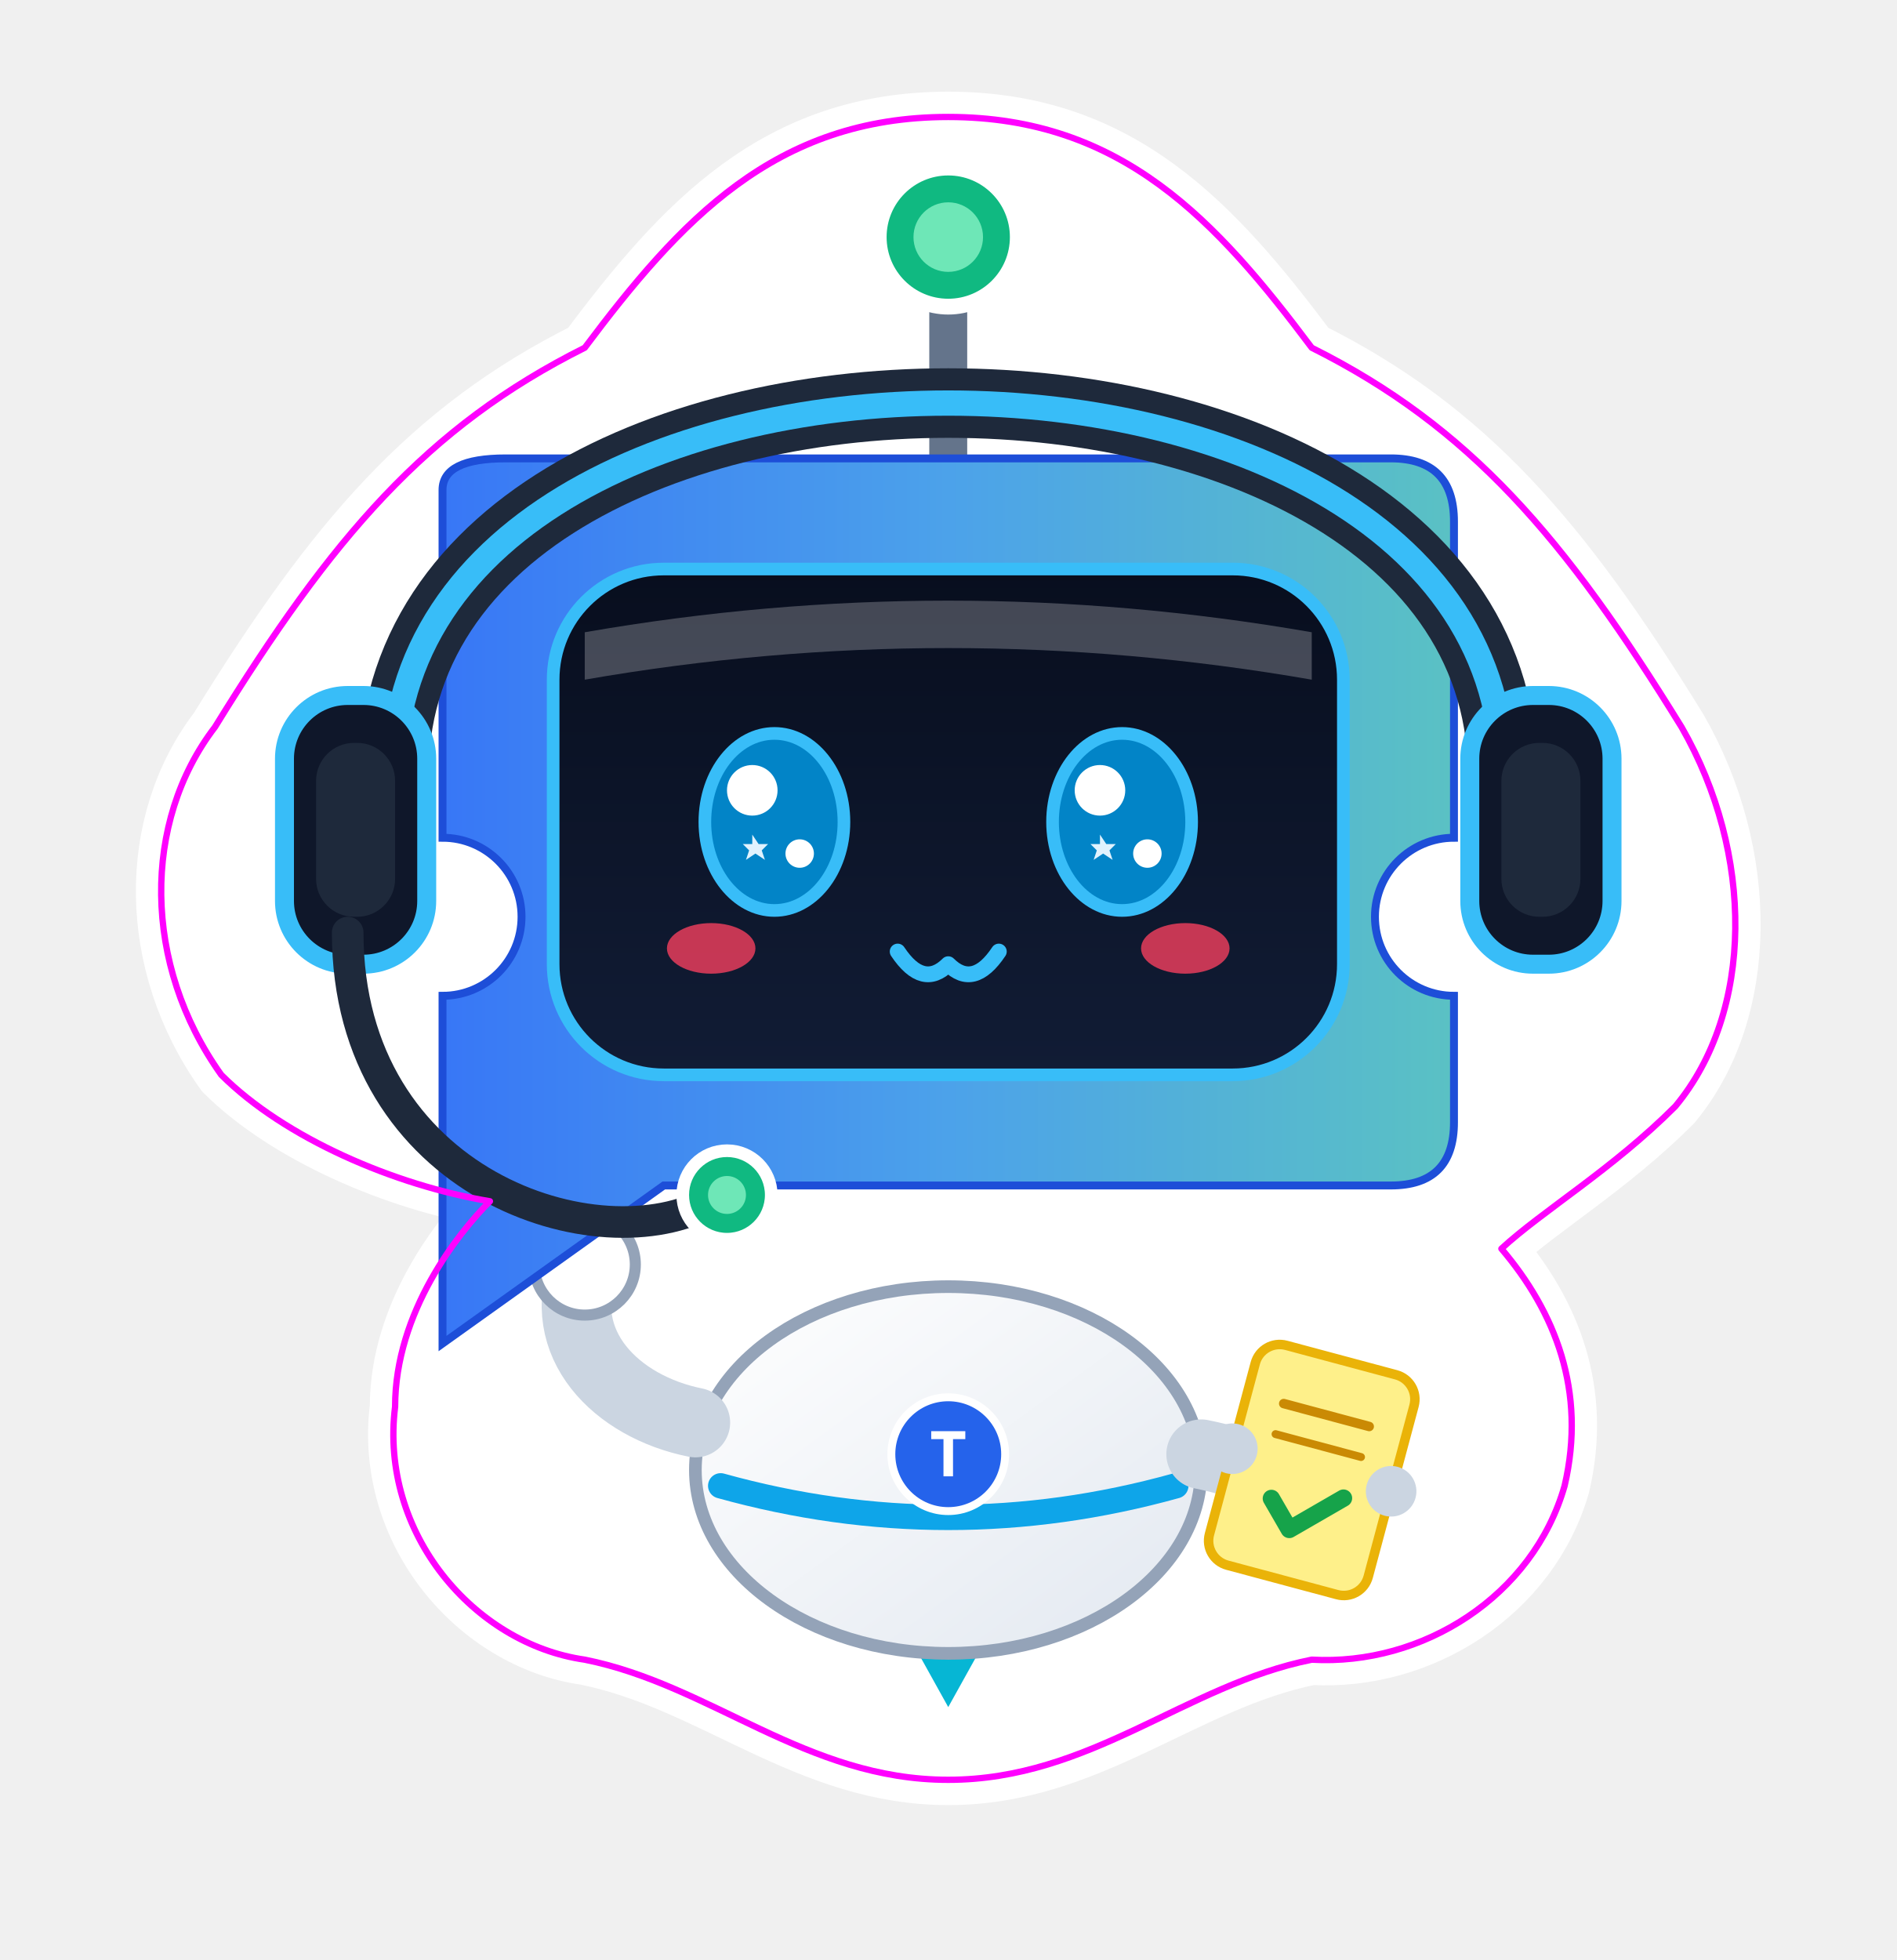
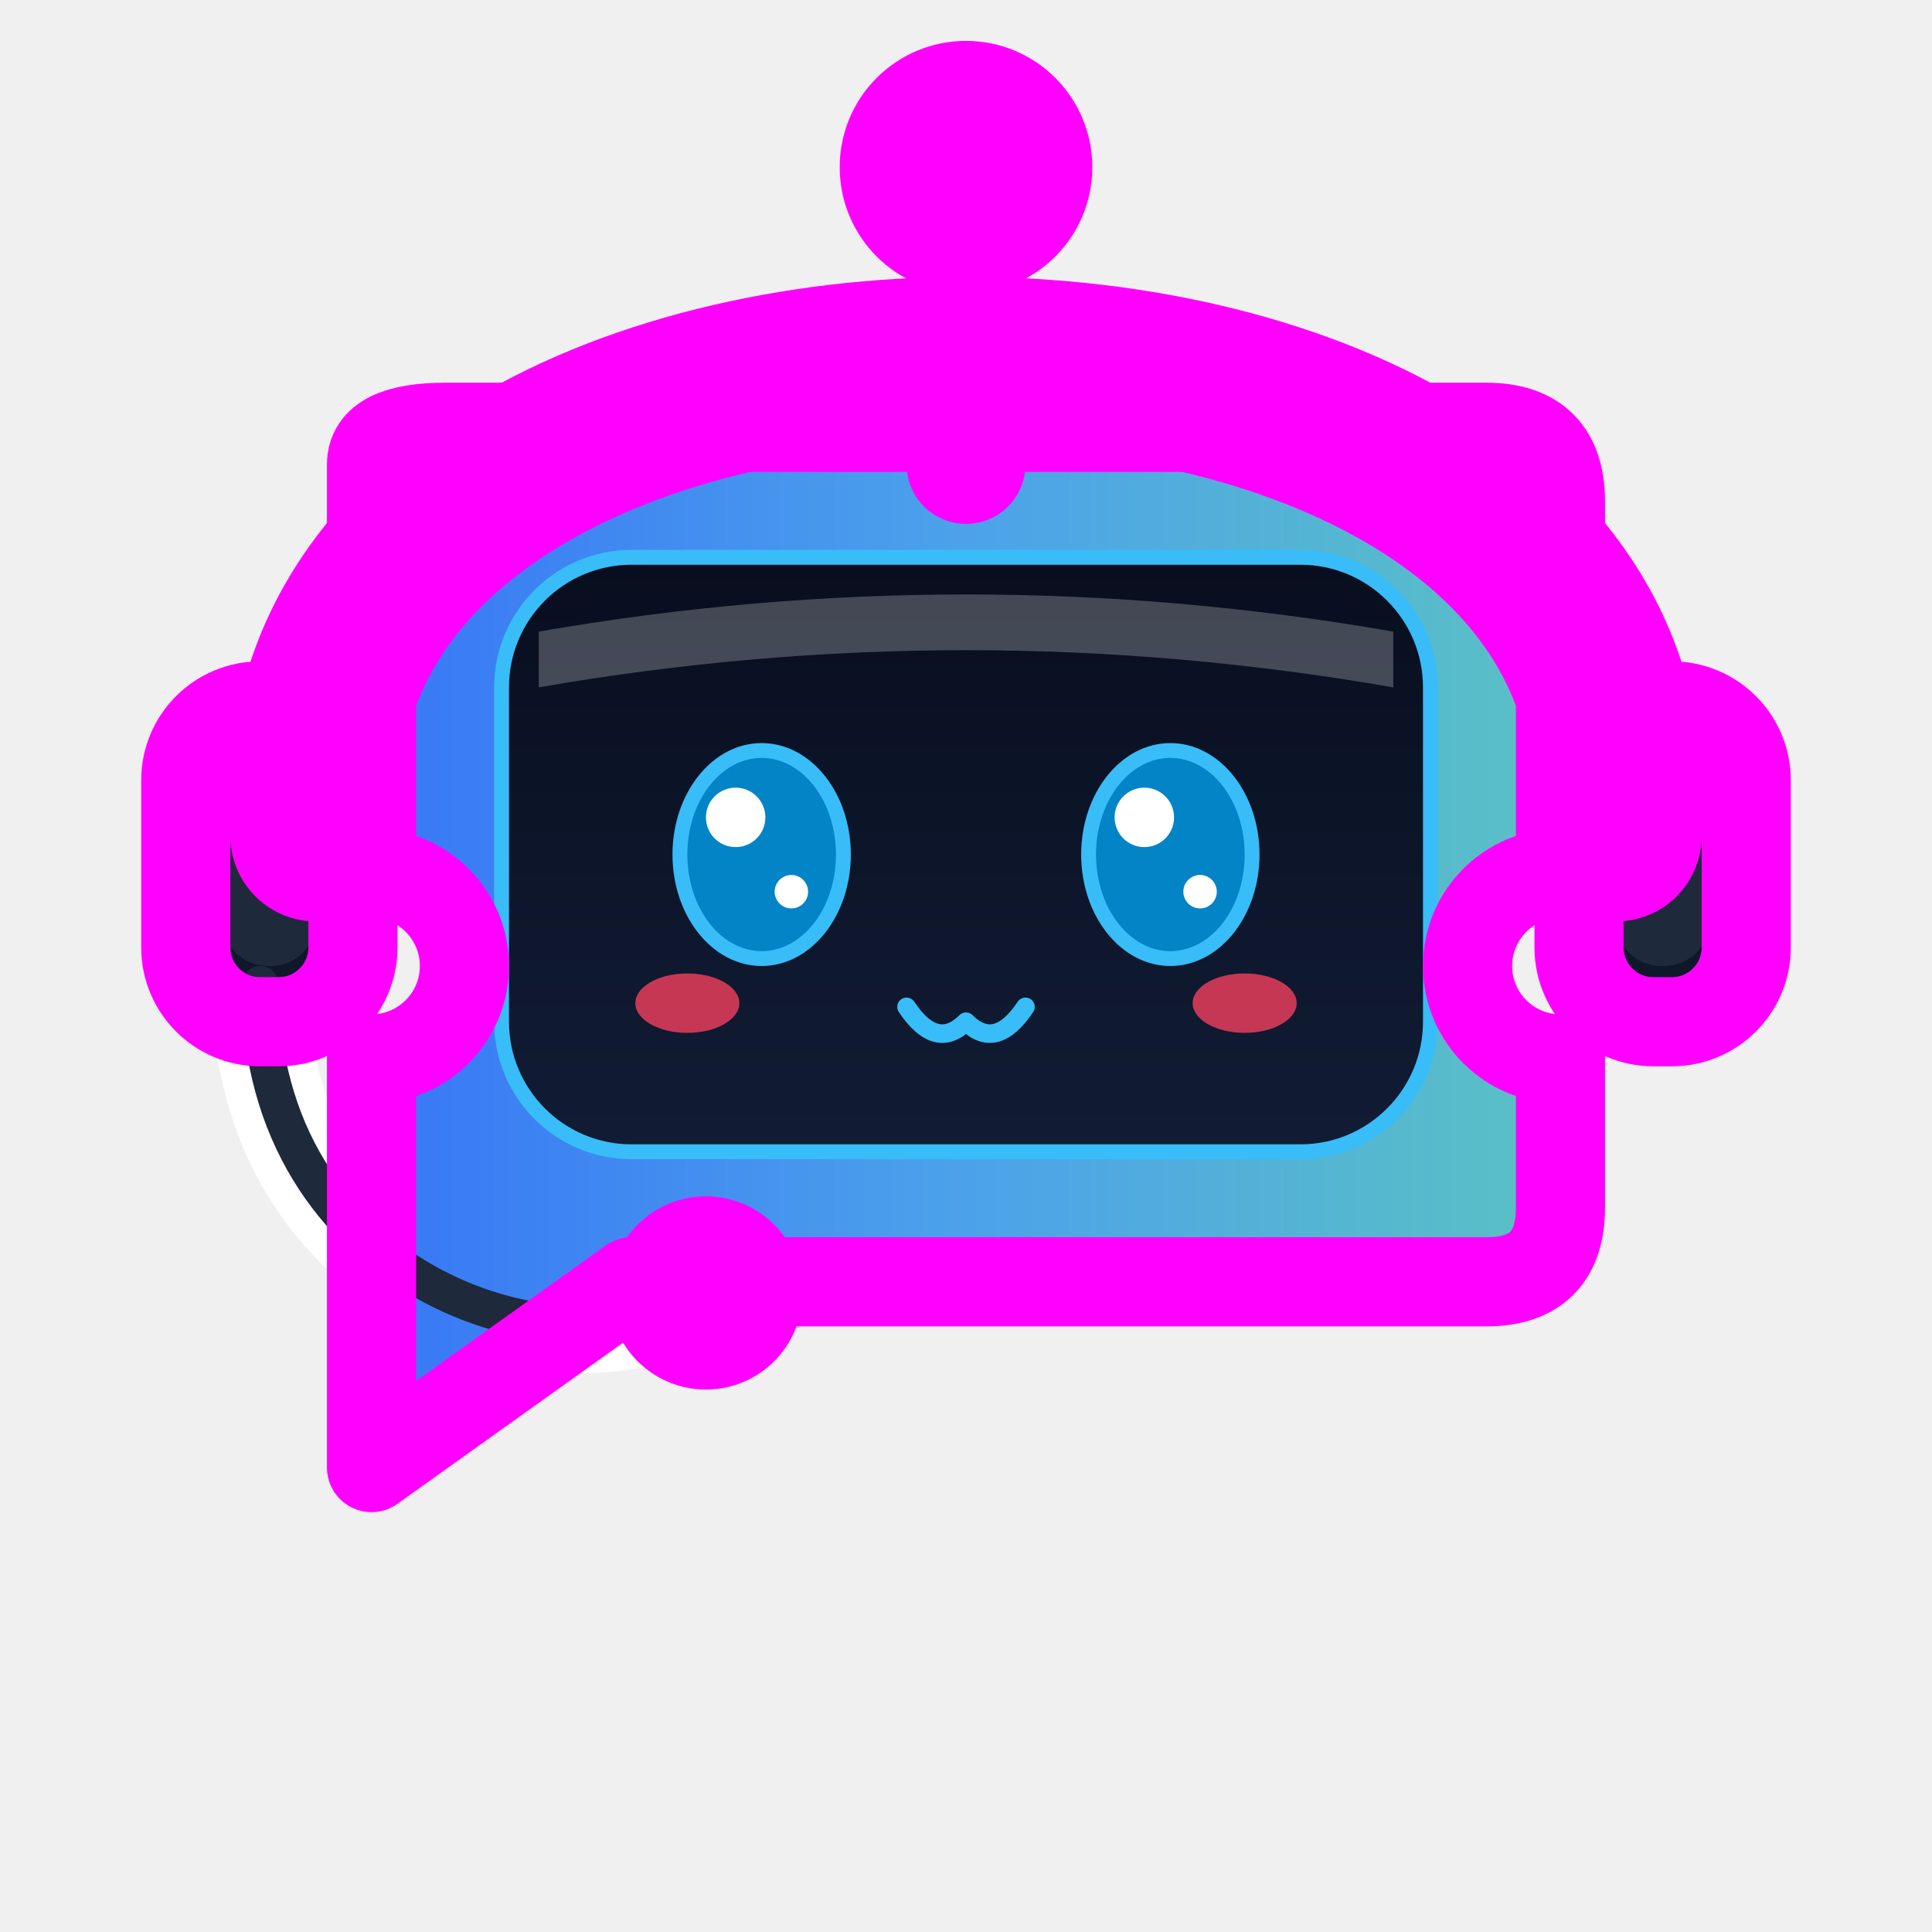
- <svg xmlns="http://www.w3.org/2000/svg" viewBox="0 0 600 620" width="600" height="620">
+ <svg xmlns="http://www.w3.org/2000/svg" viewBox="0 0 520 520" width="520" height="520">
  <defs>
    <linearGradient id="headGrad" x1="0%" y1="0%" x2="100%" y2="0%">
      <stop offset="0%" stop-color="#3877F6" />
      <stop offset="50%" stop-color="#4CA2EA" />
      <stop offset="100%" stop-color="#5AC1C4" />
    </linearGradient>
    <linearGradient id="screenGrad" x1="0%" y1="0%" x2="0%" y2="100%">
      <stop offset="0%" stop-color="#080E1E" />
      <stop offset="100%" stop-color="#111C35" />
    </linearGradient>
-     <linearGradient id="bodyGrad" x1="0%" y1="0%" x2="100%" y2="100%">
-       <stop offset="0%" stop-color="#FFFFFF" />
-       <stop offset="100%" stop-color="#E2E8F0" />
-     </linearGradient>
  </defs>
-   <g id="Artwork" transform="translate(300, 305)">
-     <path id="WhiteBorder" d="   M 0 -268   C 55 -268, 85 -235, 115 -195   C 165 -170, 195 -135, 232 -75   C 255 -35, 255 15, 230 45   C 210 65, 188 78, 175 90   C 192 110, 202 135, 195 165   C 185 200, 150 222, 115 220   C 75 228, 45 258, 0 258   C -45 258, -75 228, -115 220   C -150 215, -180 180, -175 140   C -175 110, -155 85, -145 75   C -175 70, -210 55, -230 35   C -255 0, -255 -45, -232 -75   C -195 -135, -165 -170, -115 -195   C -85 -235, -55 -268, 0 -268   Z " fill="#FFFFFF" stroke="#FFFFFF" stroke-width="16" stroke-linejoin="round" stroke-linecap="round" />
+   <g id="Artwork" transform="translate(260, 275)">
+     <g id="WhiteBorder" fill="#FFFFFF" stroke="#FFFFFF" stroke-linejoin="round" stroke-linecap="round">
+       <circle cx="0" cy="-230" r="22" stroke-width="24" />
+       <line x1="0" y1="-150" x2="0" y2="-230" stroke-width="32" />
+       <path d="M -175 -50 C -190 -220, 190 -220, 175 -50" fill="none" stroke-width="46" />
+       <rect x="-210" y="-85" width="45" height="85" rx="20" stroke-width="24" />
+       <rect x="165" y="-85" width="45" height="85" rx="20" stroke-width="24" />
+       <path d="M -160 -150 Q -160 -160, -140 -160 L 140 -160 Q 160 -160, 160 -140 L 160 -40 A 25 25 0 0 0 160 10 L 160 50 Q 160 70, 140 70 L -90 70 L -160 120 L -160 10 A 25 25 0 0 0 -160 -40 Z" stroke-width="24" />
+       <path d="M -190 -10 C -190 70, -110 95, -75 75" fill="none" stroke-width="26" />
+       <circle cx="-70" cy="73" r="14" stroke-width="24" />
+     </g>
    <path d="M 0 -150 L 0 -220" stroke="#64748B" stroke-width="12" stroke-linecap="round" />
    <circle cx="0" cy="-230" r="22" fill="#10B981" stroke="#FFFFFF" stroke-width="5" />
    <circle cx="0" cy="-230" r="11" fill="#6EE7B7" />
-     <g transform="translate(0, 140)">
-       <polygon points="-25,50 25,50 0,95" fill="#06B6D4" />
-       <polygon points="-15,50 15,50 0,80" fill="#FFFFFF" />
-       <ellipse cx="0" cy="20" rx="80" ry="58" fill="url(#bodyGrad)" stroke="#94A3B8" stroke-width="4" />
-       <path d="M -72 25 Q 0 45 72 25" fill="none" stroke="#0EA5E9" stroke-width="8" stroke-linecap="round" />
-       <circle cx="0" cy="15" r="18" fill="#2563EB" stroke="#FFFFFF" stroke-width="2.5" />
-       <text x="0" y="22" font-family="'Noto Sans', system-ui, sans-serif" font-size="20" font-weight="900" fill="#FFFFFF" text-anchor="middle">T</text>
-       <g transform="translate(-80, -5)">
-         <path d="M 0 10 C -25 5, -45 -15, -35 -40" fill="none" stroke="#CBD5E1" stroke-width="22" stroke-linecap="round" />
-         <circle cx="-35" cy="-40" r="16" fill="#FFFFFF" stroke="#94A3B8" stroke-width="3.5" />
-       </g>
-       <g transform="translate(80, 5)">
-         <path d="M 0 10 C 25 15, 35 25, 30 40" fill="none" stroke="#CBD5E1" stroke-width="22" stroke-linecap="round" />
-         <g transform="translate(35, 15) rotate(15)">
-           <rect x="-26" y="-36" width="52" height="72" rx="8" fill="#FEF08A" stroke="#EAB308" stroke-width="3" />
-           <circle cx="-26" cy="0" r="8" fill="#CBD5E1" />
-           <circle cx="26" cy="0" r="8" fill="#CBD5E1" />
-           <line x1="-14" y1="-18" x2="14" y2="-18" stroke="#CA8A04" stroke-width="3" stroke-linecap="round" />
-           <line x1="-14" y1="-8" x2="14" y2="-8" stroke="#CA8A04" stroke-width="2.5" stroke-linecap="round" />
-           <path d="M -10 12 L -2 20 L 12 6" fill="none" stroke="#16A34A" stroke-width="5.5" stroke-linecap="round" stroke-linejoin="round" />
-         </g>
-       </g>
+     <path d="M -160 -150 Q -160 -160, -140 -160 L 140 -160 Q 160 -160, 160 -140 L 160 -40 A 25 25 0 0 0 160 10 L 160 50 Q 160 70, 140 70 L -90 70 L -160 120 L -160 10 A 25 25 0 0 0 -160 -40 Z" fill="url(#headGrad)" stroke="#1D4ED8" stroke-width="2.5" />
+     <rect x="-125" y="-125" width="250" height="160" rx="35" fill="url(#screenGrad)" stroke="#38BDF8" stroke-width="4" />
+     <path d="M -115 -105 Q 0 -125 115 -105 L 115 -90 Q 0 -110 -115 -90 Z" fill="#FFFFFF" opacity="0.24" />
+     <g transform="translate(-55, -45)">
+       <ellipse cx="0" cy="0" rx="24" ry="30" fill="#38BDF8" />
+       <ellipse cx="0" cy="0" rx="20" ry="26" fill="#0284C7" />
+       <circle cx="-7" cy="-10" r="8" fill="#FFFFFF" />
+       <circle cx="8" cy="10" r="4.5" fill="#FFFFFF" />
    </g>
-     <g>
-       <path d="M -160 -150 Q -160 -160, -140 -160 L 140 -160 Q 160 -160, 160 -140 L 160 -40 A 25 25 0 0 0 160 10 L 160 50 Q 160 70, 140 70 L -90 70 L -160 120 L -160 10 A 25 25 0 0 0 -160 -40 Z" fill="url(#headGrad)" stroke="#1D4ED8" stroke-width="2.5" />
-       <rect x="-125" y="-125" width="250" height="160" rx="35" fill="url(#screenGrad)" stroke="#38BDF8" stroke-width="4" />
-       <path d="M -115 -105 Q 0 -125 115 -105 L 115 -90 Q 0 -110 -115 -90 Z" fill="#FFFFFF" opacity="0.24" />
-       <g transform="translate(-55, -45)">
-         <ellipse cx="0" cy="0" rx="24" ry="30" fill="#38BDF8" />
-         <ellipse cx="0" cy="0" rx="20" ry="26" fill="#0284C7" />
-         <circle cx="-7" cy="-10" r="8" fill="#FFFFFF" />
-         <circle cx="8" cy="10" r="4.5" fill="#FFFFFF" />
-         <polygon points="-7,4 -5,7 -2,7 -4,9 -3,12 -6,10 -9,12 -8,9 -10,7 -7,7" fill="#E0F2FE" />
-       </g>
-       <g transform="translate(55, -45)">
-         <ellipse cx="0" cy="0" rx="24" ry="30" fill="#38BDF8" />
-         <ellipse cx="0" cy="0" rx="20" ry="26" fill="#0284C7" />
-         <circle cx="-7" cy="-10" r="8" fill="#FFFFFF" />
-         <circle cx="8" cy="10" r="4.5" fill="#FFFFFF" />
-         <polygon points="-7,4 -5,7 -2,7 -4,9 -3,12 -6,10 -9,12 -8,9 -10,7 -7,7" fill="#E0F2FE" />
-       </g>
-       <ellipse cx="-75" cy="-5" rx="14" ry="8" fill="#F43F5E" opacity="0.8" />
-       <ellipse cx="75" cy="-5" rx="14" ry="8" fill="#F43F5E" opacity="0.8" />
-       <path d="M -16 -4 Q -8 8 0 0 Q 8 8 16 -4" fill="none" stroke="#38BDF8" stroke-width="5" stroke-linecap="round" stroke-linejoin="round" />
+     <g transform="translate(55, -45)">
+       <ellipse cx="0" cy="0" rx="24" ry="30" fill="#38BDF8" />
+       <ellipse cx="0" cy="0" rx="20" ry="26" fill="#0284C7" />
+       <circle cx="-7" cy="-10" r="8" fill="#FFFFFF" />
+       <circle cx="8" cy="10" r="4.5" fill="#FFFFFF" />
    </g>
+     <ellipse cx="-75" cy="-5" rx="14" ry="8" fill="#F43F5E" opacity="0.8" />
+     <ellipse cx="75" cy="-5" rx="14" ry="8" fill="#F43F5E" opacity="0.8" />
+     <path d="M -16 -4 Q -8 8 0 0 Q 8 8 16 -4" fill="none" stroke="#38BDF8" stroke-width="5" stroke-linecap="round" stroke-linejoin="round" />
    <path d="M -175 -50 C -190 -220, 190 -220, 175 -50" fill="none" stroke="#1E293B" stroke-width="22" stroke-linecap="round" />
    <path d="M -175 -50 C -190 -220, 190 -220, 175 -50" fill="none" stroke="#38BDF8" stroke-width="8" stroke-linecap="round" />
    <rect x="-210" y="-85" width="45" height="85" rx="20" fill="#0F172A" stroke="#38BDF8" stroke-width="6" />
    <rect x="-200" y="-70" width="25" height="55" rx="12" fill="#1E293B" />
    <rect x="165" y="-85" width="45" height="85" rx="20" fill="#0F172A" stroke="#38BDF8" stroke-width="6" />
    <rect x="175" y="-70" width="25" height="55" rx="12" fill="#1E293B" />
    <path d="M -190 -10 C -190 70, -110 95, -75 75" fill="none" stroke="#1E293B" stroke-width="10" stroke-linecap="round" />
    <circle cx="-70" cy="73" r="14" fill="#10B981" stroke="#FFFFFF" stroke-width="4" />
-     <circle cx="-70" cy="73" r="6" fill="#6EE7B7" />
  </g>
-   <g id="CutContour" transform="translate(300, 305)">
-     <path d="   M 0 -268   C 55 -268, 85 -235, 115 -195   C 165 -170, 195 -135, 232 -75   C 255 -35, 255 15, 230 45   C 210 65, 188 78, 175 90   C 192 110, 202 135, 195 165   C 185 200, 150 222, 115 220   C 75 228, 45 258, 0 258   C -45 258, -75 228, -115 220   C -150 215, -180 180, -175 140   C -175 110, -155 85, -145 75   C -175 70, -210 55, -230 35   C -255 0, -255 -45, -232 -75   C -195 -135, -165 -170, -115 -195   C -85 -235, -55 -268, 0 -268   Z " fill="none" stroke="#FF00FF" stroke-width="2" stroke-linejoin="round" stroke-linecap="round" />
+   <g id="CutContour" transform="translate(260, 275)" fill="none" stroke="#FF00FF" stroke-width="2" stroke-linejoin="round" stroke-linecap="round">
+     <circle cx="0" cy="-230" r="22" stroke-width="24" />
+     <line x1="0" y1="-150" x2="0" y2="-230" stroke-width="32" />
+     <path d="M -175 -50 C -190 -220, 190 -220, 175 -50" stroke-width="46" />
+     <rect x="-210" y="-85" width="45" height="85" rx="20" stroke-width="24" />
+     <rect x="165" y="-85" width="45" height="85" rx="20" stroke-width="24" />
+     <path d="M -160 -150 Q -160 -160, -140 -160 L 140 -160 Q 160 -160, 160 -140 L 160 -40 A 25 25 0 0 0 160 10 L 160 50 Q 160 70, 140 70 L -90 70 L -160 120 L -160 10 A 25 25 0 0 0 -160 -40 Z" stroke-width="24" />
+     <circle cx="-70" cy="73" r="14" stroke-width="24" />
  </g>
</svg>
